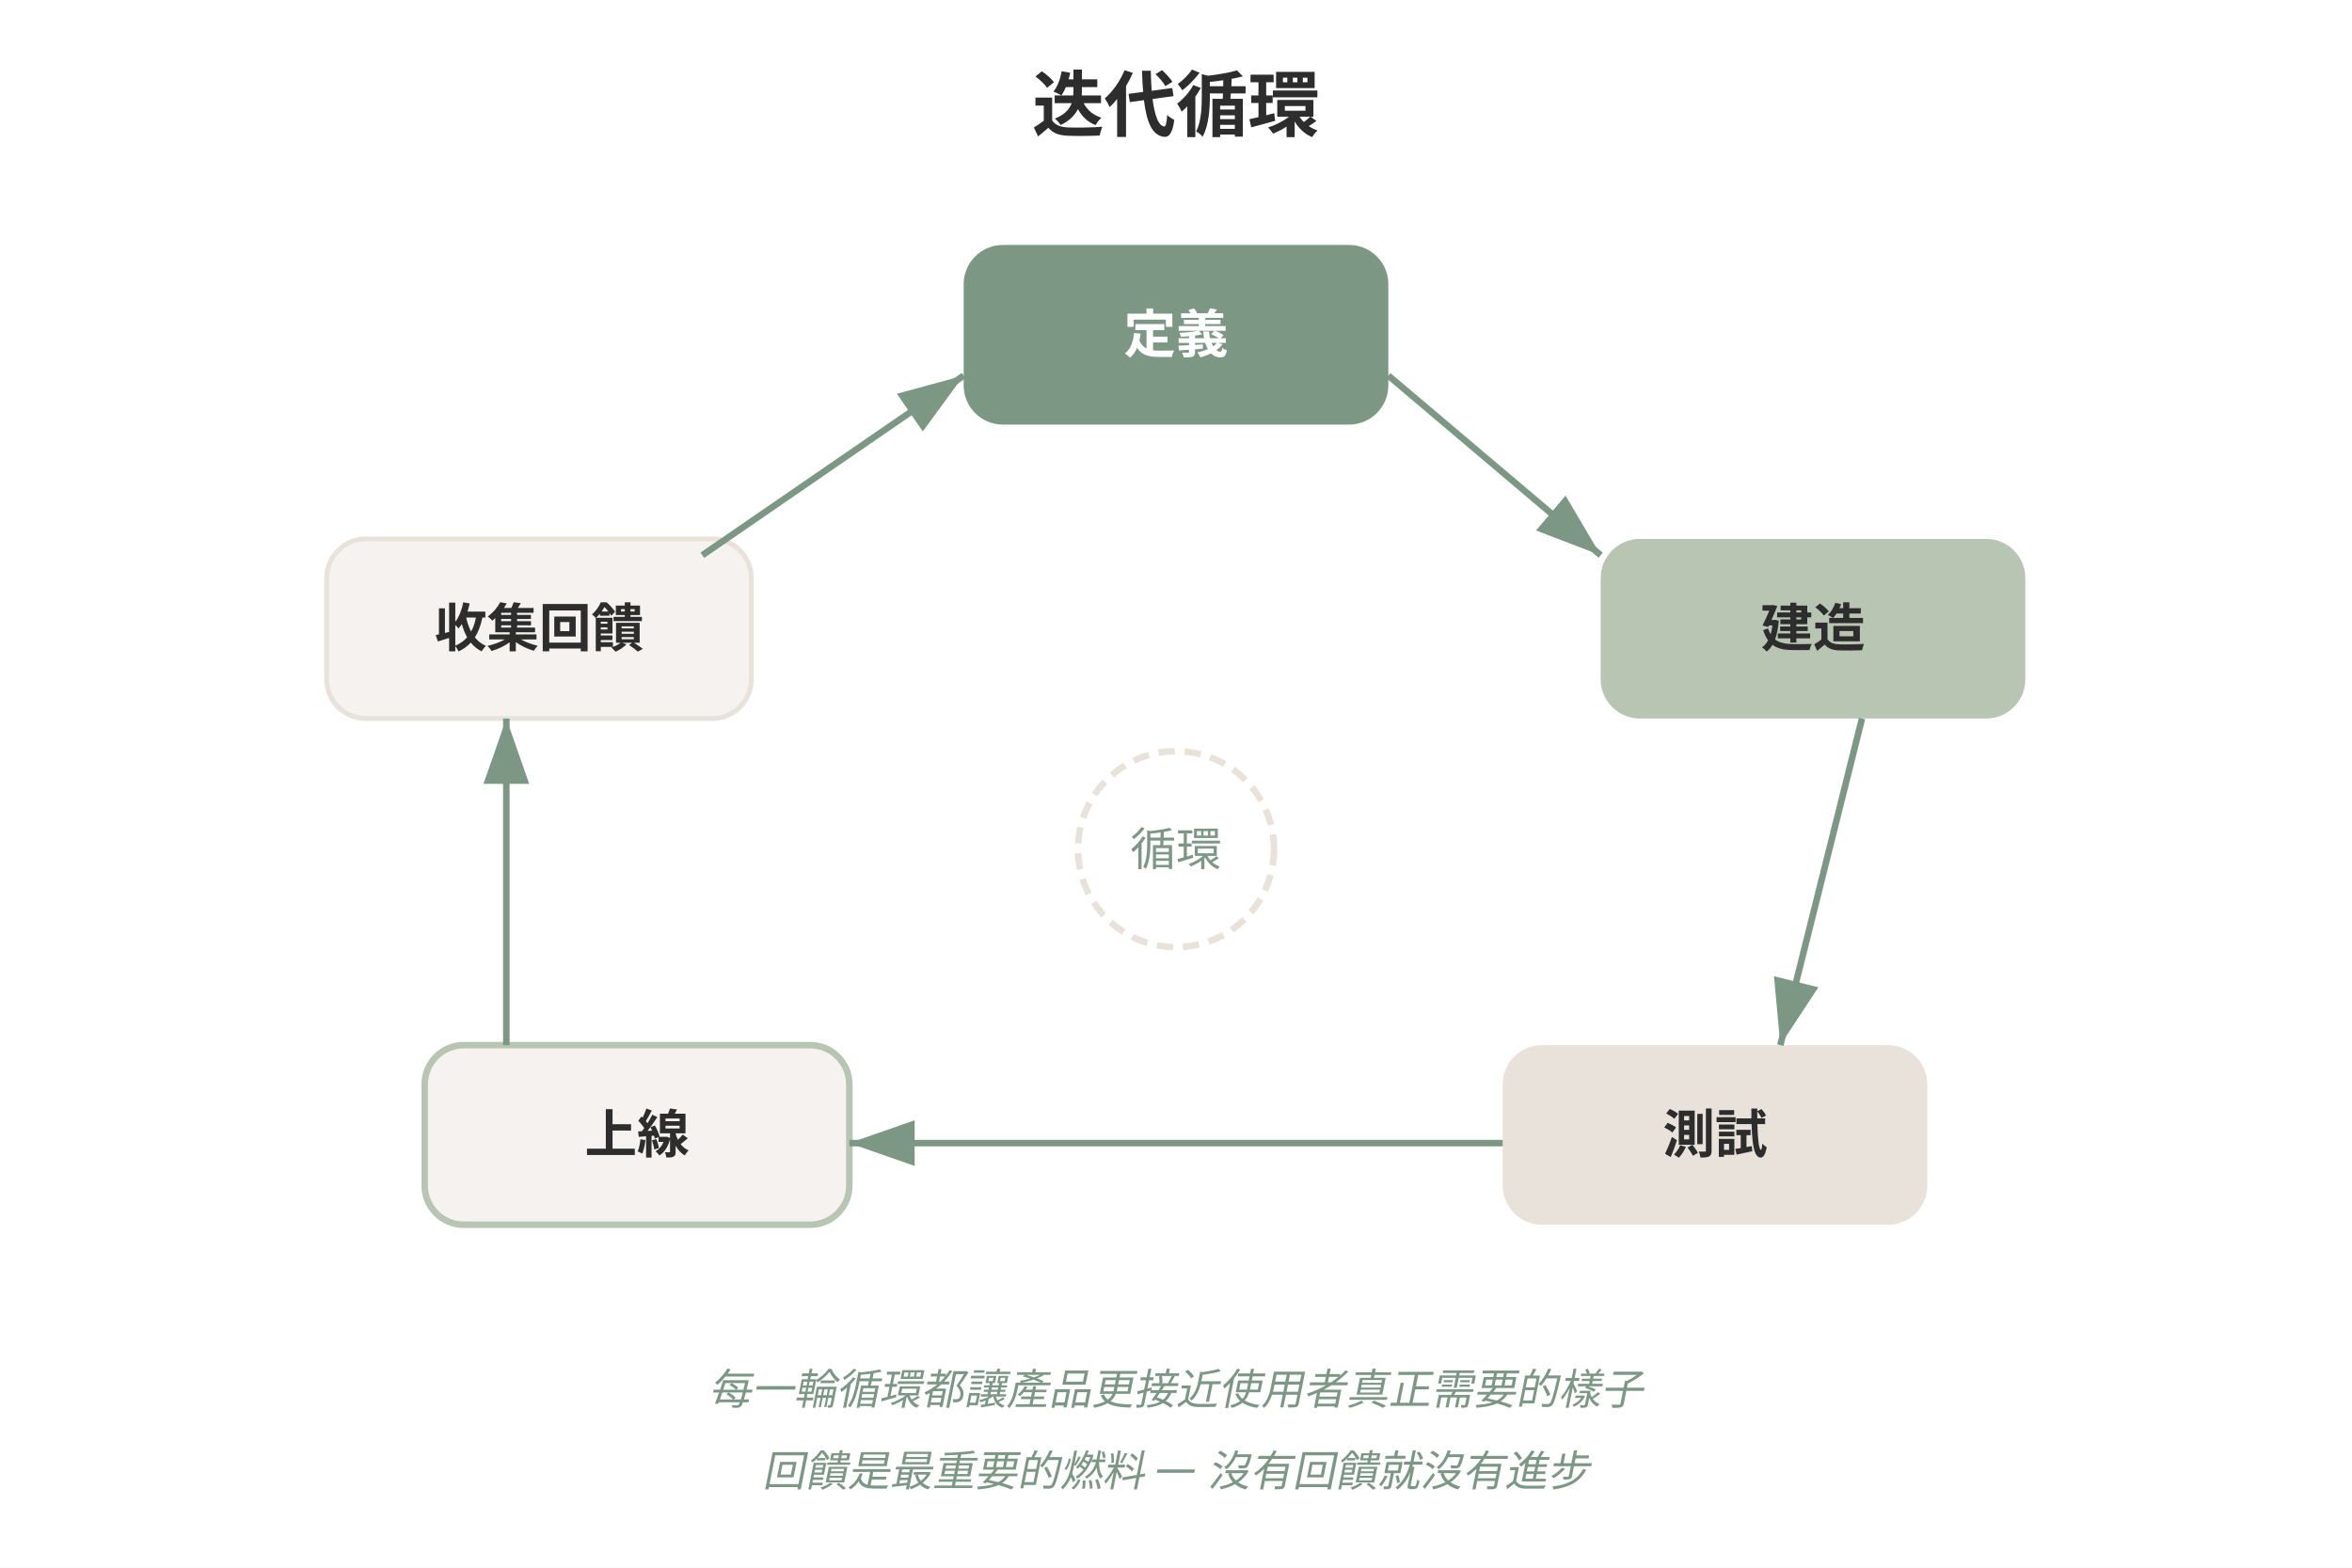
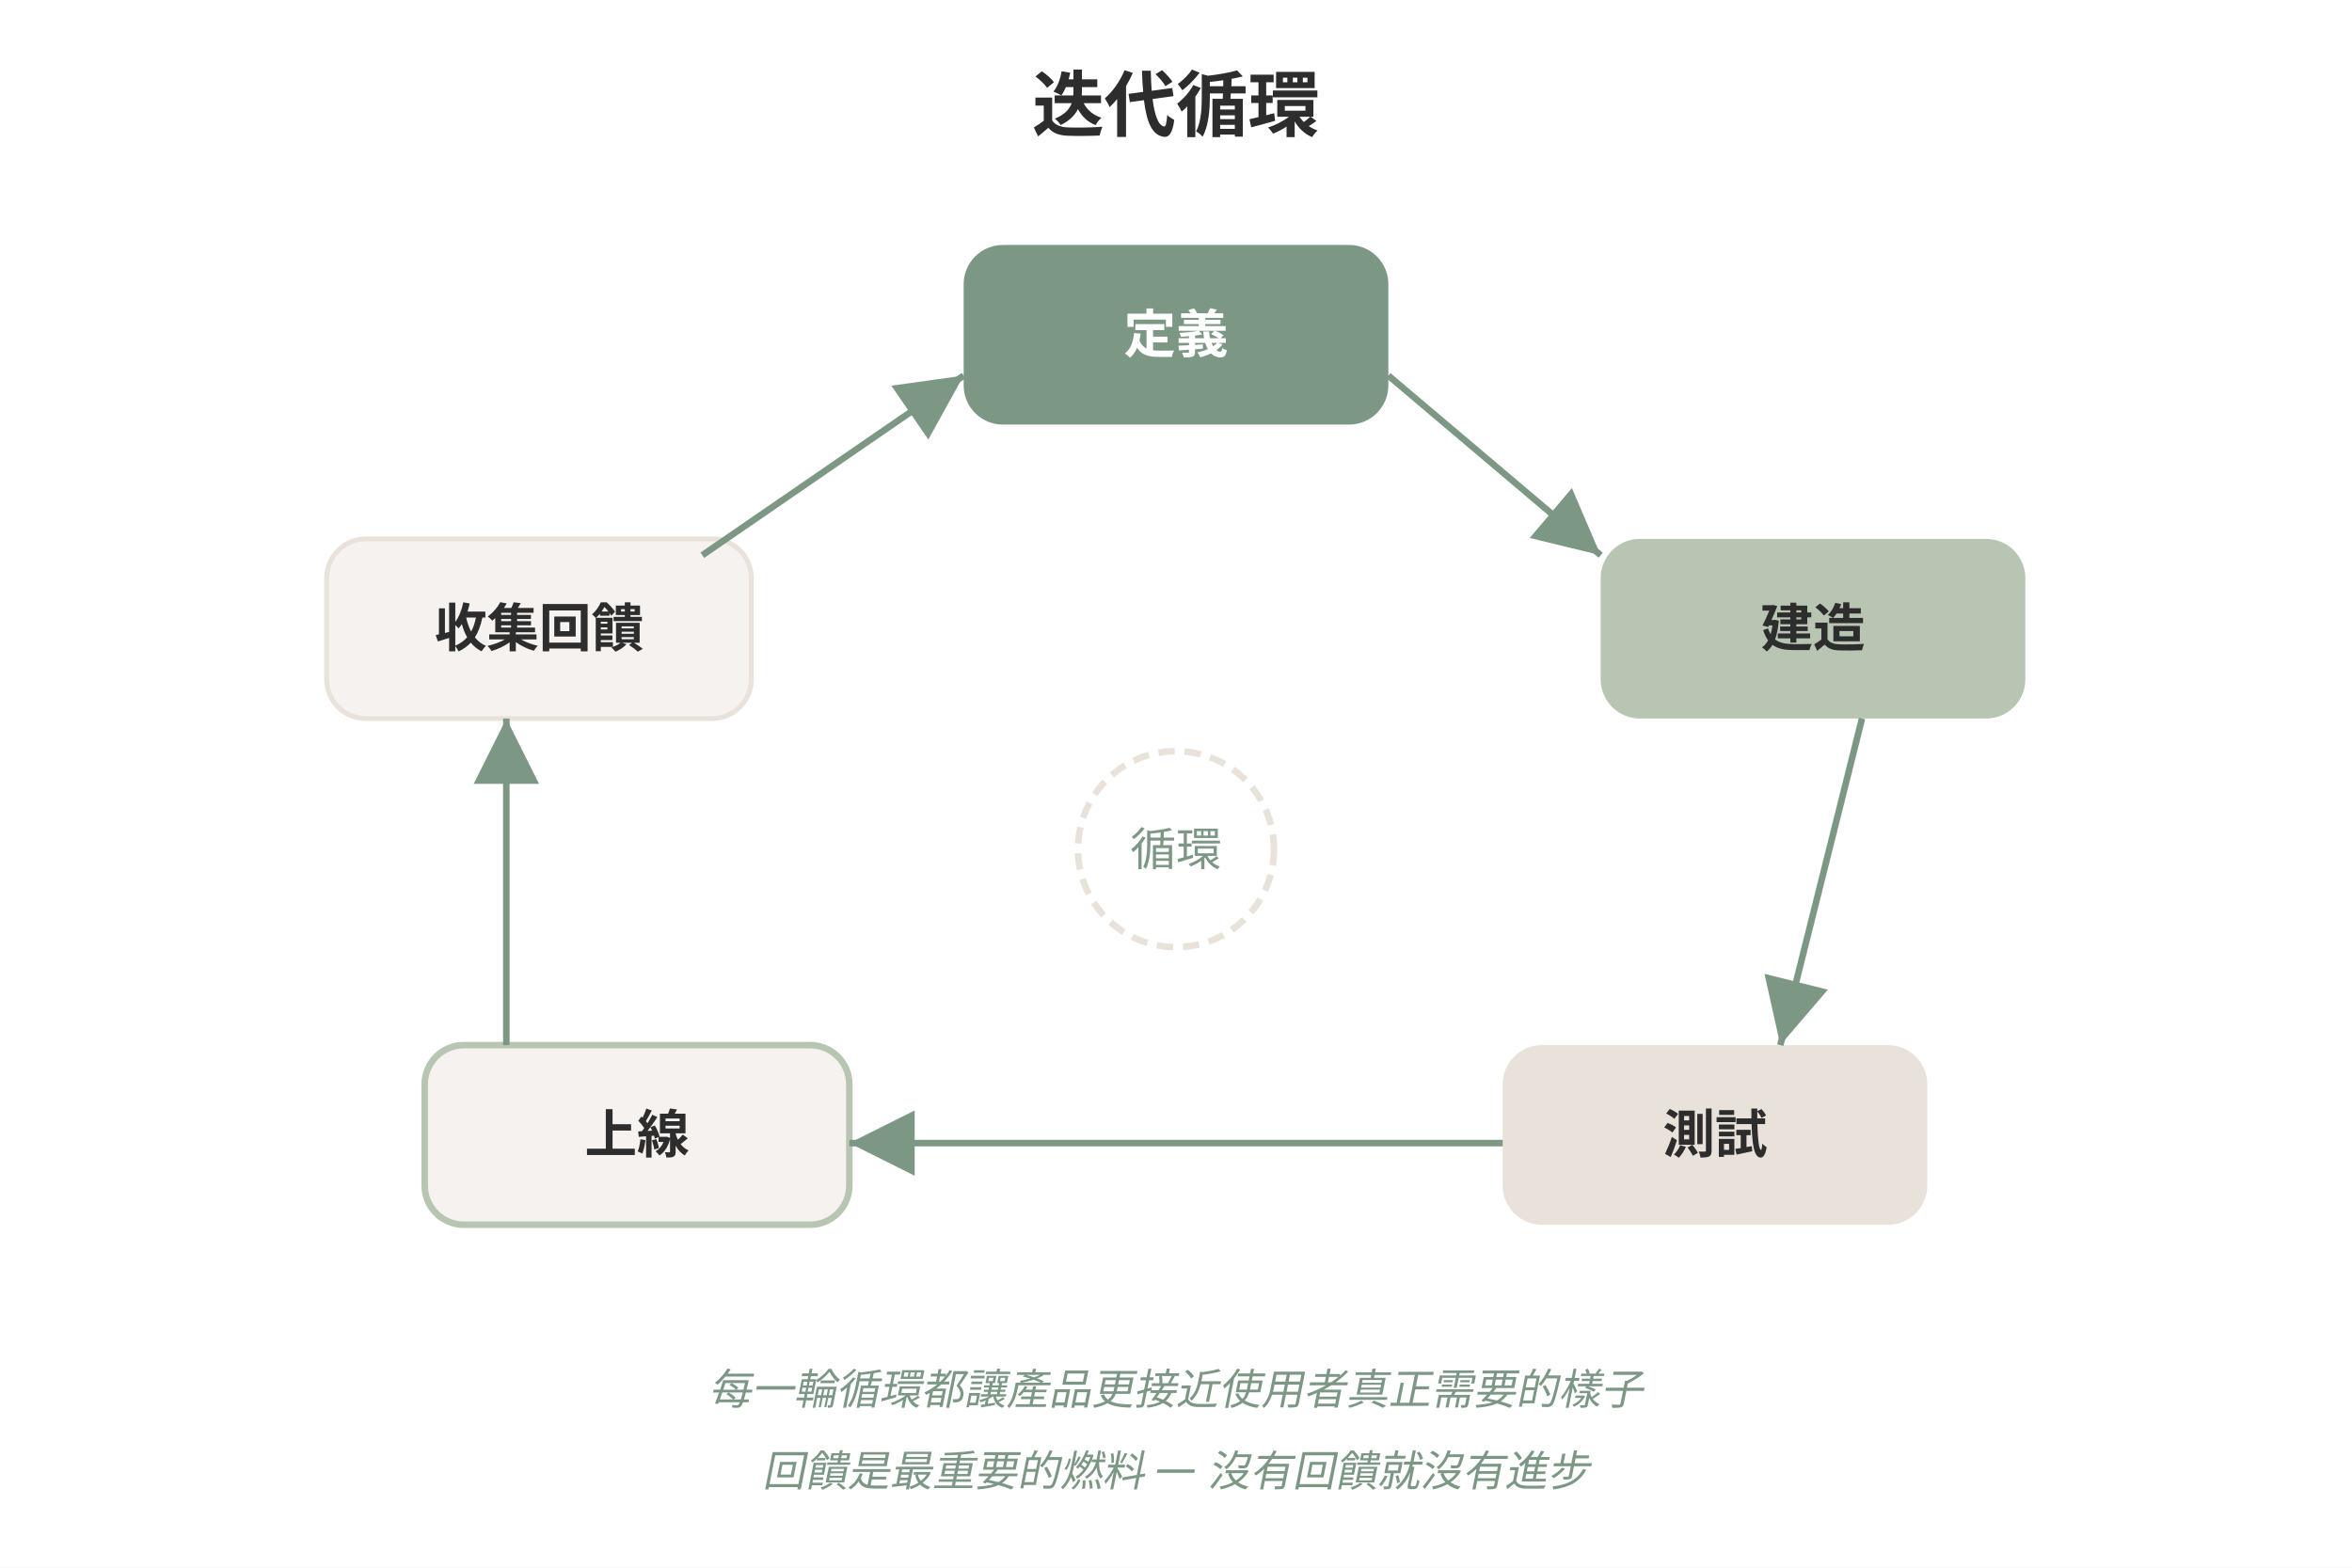
<svg xmlns="http://www.w3.org/2000/svg" width="720" height="480" viewBox="0 0 720 480">
  <rect width="720" height="480" fill="#FFFFFF" />
  <defs>
-     <marker id="arrow-c20" markerWidth="10" markerHeight="7" refX="10" refY="3.5" orient="auto">
-       <polygon points="0 0, 10 3.5, 0 7" fill="#7C9885" />
+     <marker id="arrow-c20" markerWidth="10" markerHeight="10" refX="10" refY="5" orient="auto">
+       <polygon points="0 0, 10 5, 0 10" fill="#7C9885" />
    </marker>
  </defs>
  <text x="360" y="40" font-family="PingFang TC, Noto Sans TC, sans-serif" font-size="22" font-weight="bold" fill="#2D2D2D" text-anchor="middle">迭代循環</text>
  <rect x="295" y="75" width="130" height="55" rx="12" fill="#7C9885" />
  <text x="360" y="108" font-family="PingFang TC, Noto Sans TC, sans-serif" font-size="16" font-weight="bold" fill="#FFFFFF" text-anchor="middle">定義</text>
  <rect x="490" y="165" width="130" height="55" rx="12" fill="#B8C5B2" />
  <text x="555" y="198" font-family="PingFang TC, Noto Sans TC, sans-serif" font-size="16" font-weight="bold" fill="#2D2D2D" text-anchor="middle">建造</text>
  <rect x="460" y="320" width="130" height="55" rx="12" fill="#E8E2DA" />
  <text x="525" y="353" font-family="PingFang TC, Noto Sans TC, sans-serif" font-size="16" font-weight="bold" fill="#2D2D2D" text-anchor="middle">測試</text>
  <rect x="130" y="320" width="130" height="55" rx="12" fill="#F5F2EF" stroke="#B8C5B2" stroke-width="2" />
  <text x="195" y="353" font-family="PingFang TC, Noto Sans TC, sans-serif" font-size="16" font-weight="bold" fill="#2D2D2D" text-anchor="middle">上線</text>
  <rect x="100" y="165" width="130" height="55" rx="12" fill="#F5F2EF" stroke="#E8E2DA" stroke-width="1.5" />
  <text x="165" y="198" font-family="PingFang TC, Noto Sans TC, sans-serif" font-size="16" font-weight="bold" fill="#2D2D2D" text-anchor="middle">收集回饋</text>
  <line x1="425" y1="115" x2="490" y2="170" stroke="#7C9885" stroke-width="2" marker-end="url(#arrow-c20)" />
  <line x1="570" y1="220" x2="545" y2="320" stroke="#7C9885" stroke-width="2" marker-end="url(#arrow-c20)" />
  <line x1="460" y1="350" x2="260" y2="350" stroke="#7C9885" stroke-width="2" marker-end="url(#arrow-c20)" />
  <line x1="155" y1="320" x2="155" y2="220" stroke="#7C9885" stroke-width="2" marker-end="url(#arrow-c20)" />
  <line x1="215" y1="170" x2="295" y2="115" stroke="#7C9885" stroke-width="2" marker-end="url(#arrow-c20)" />
  <circle cx="360" cy="260" r="30" fill="none" stroke="#E8E2DA" stroke-width="2" stroke-dasharray="5,3" />
  <text x="360" y="265" font-family="PingFang TC, Noto Sans TC, sans-serif" font-size="14" fill="#7C9885" text-anchor="middle">循環</text>
  <text x="360" y="430" font-family="PingFang TC, Noto Sans TC, sans-serif" font-size="13" fill="#7C9885" text-anchor="middle" font-style="italic">每一輪循環都讓產品更接近使用者真正需要的樣子</text>
  <text x="360" y="455" font-family="PingFang TC, Noto Sans TC, sans-serif" font-size="13" fill="#7C9885" text-anchor="middle" font-style="italic">回饋是最重要的燃料 — 沒有回饋就沒有進步</text>
</svg>
